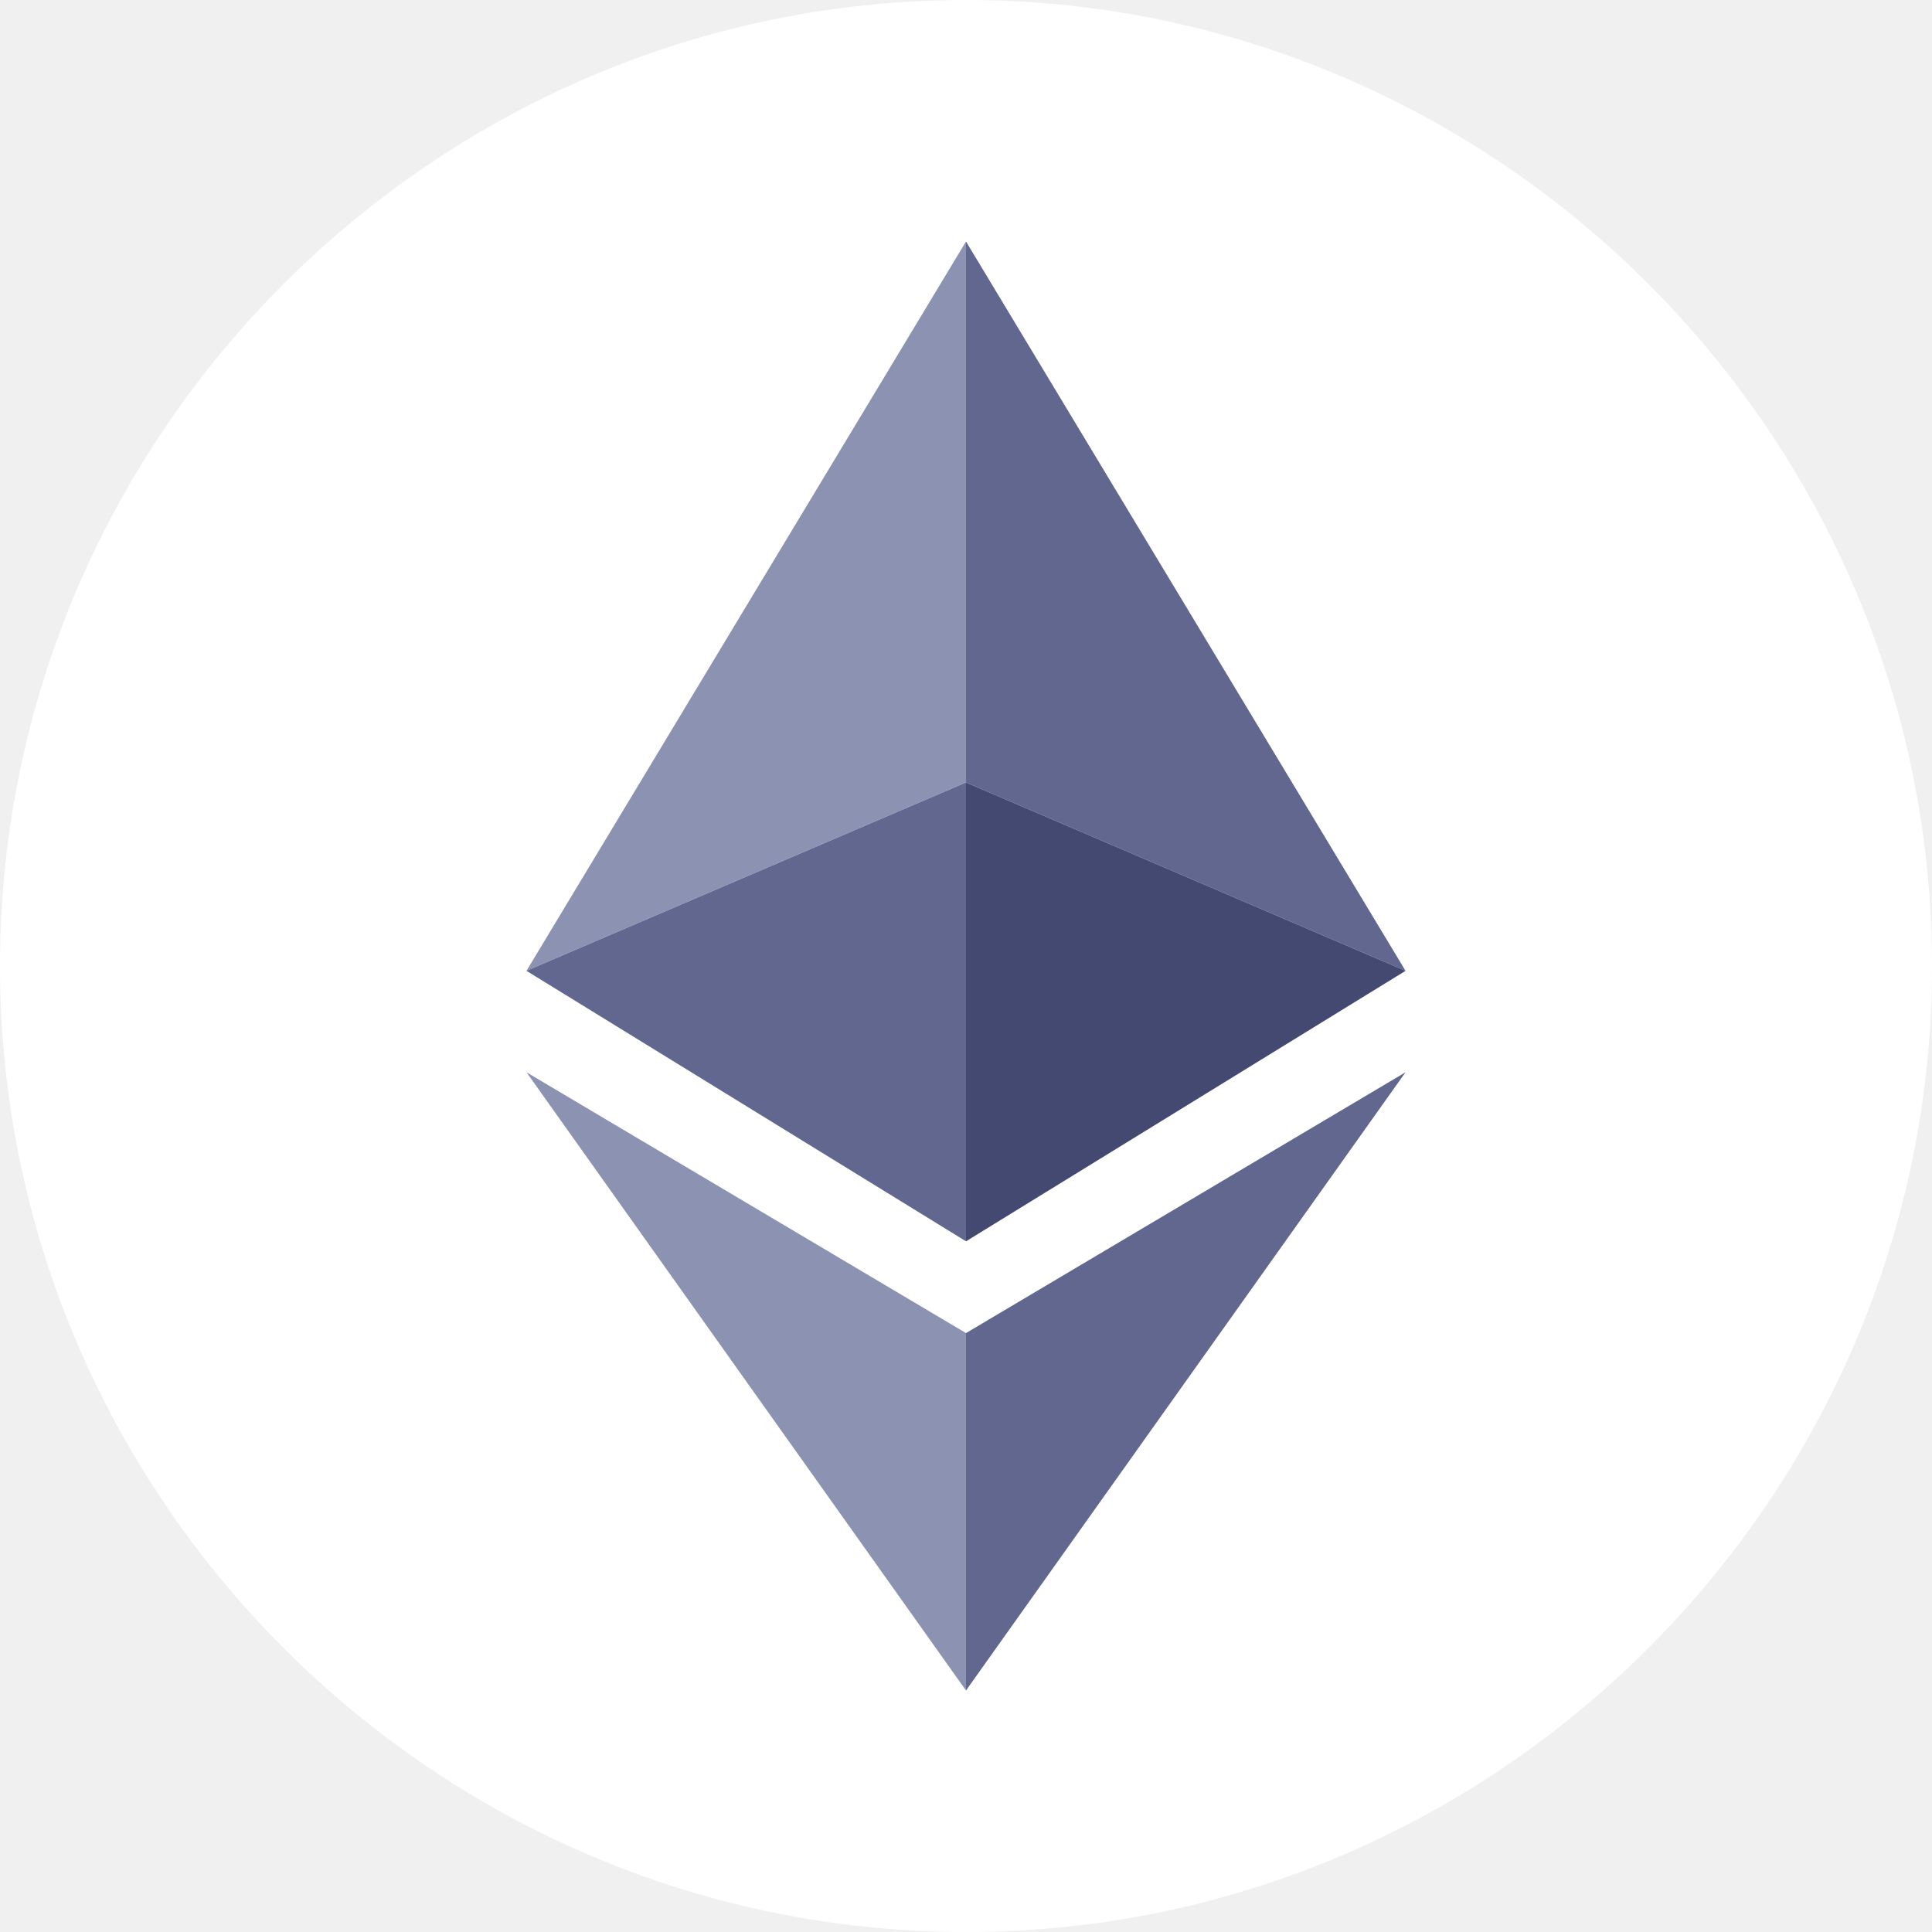
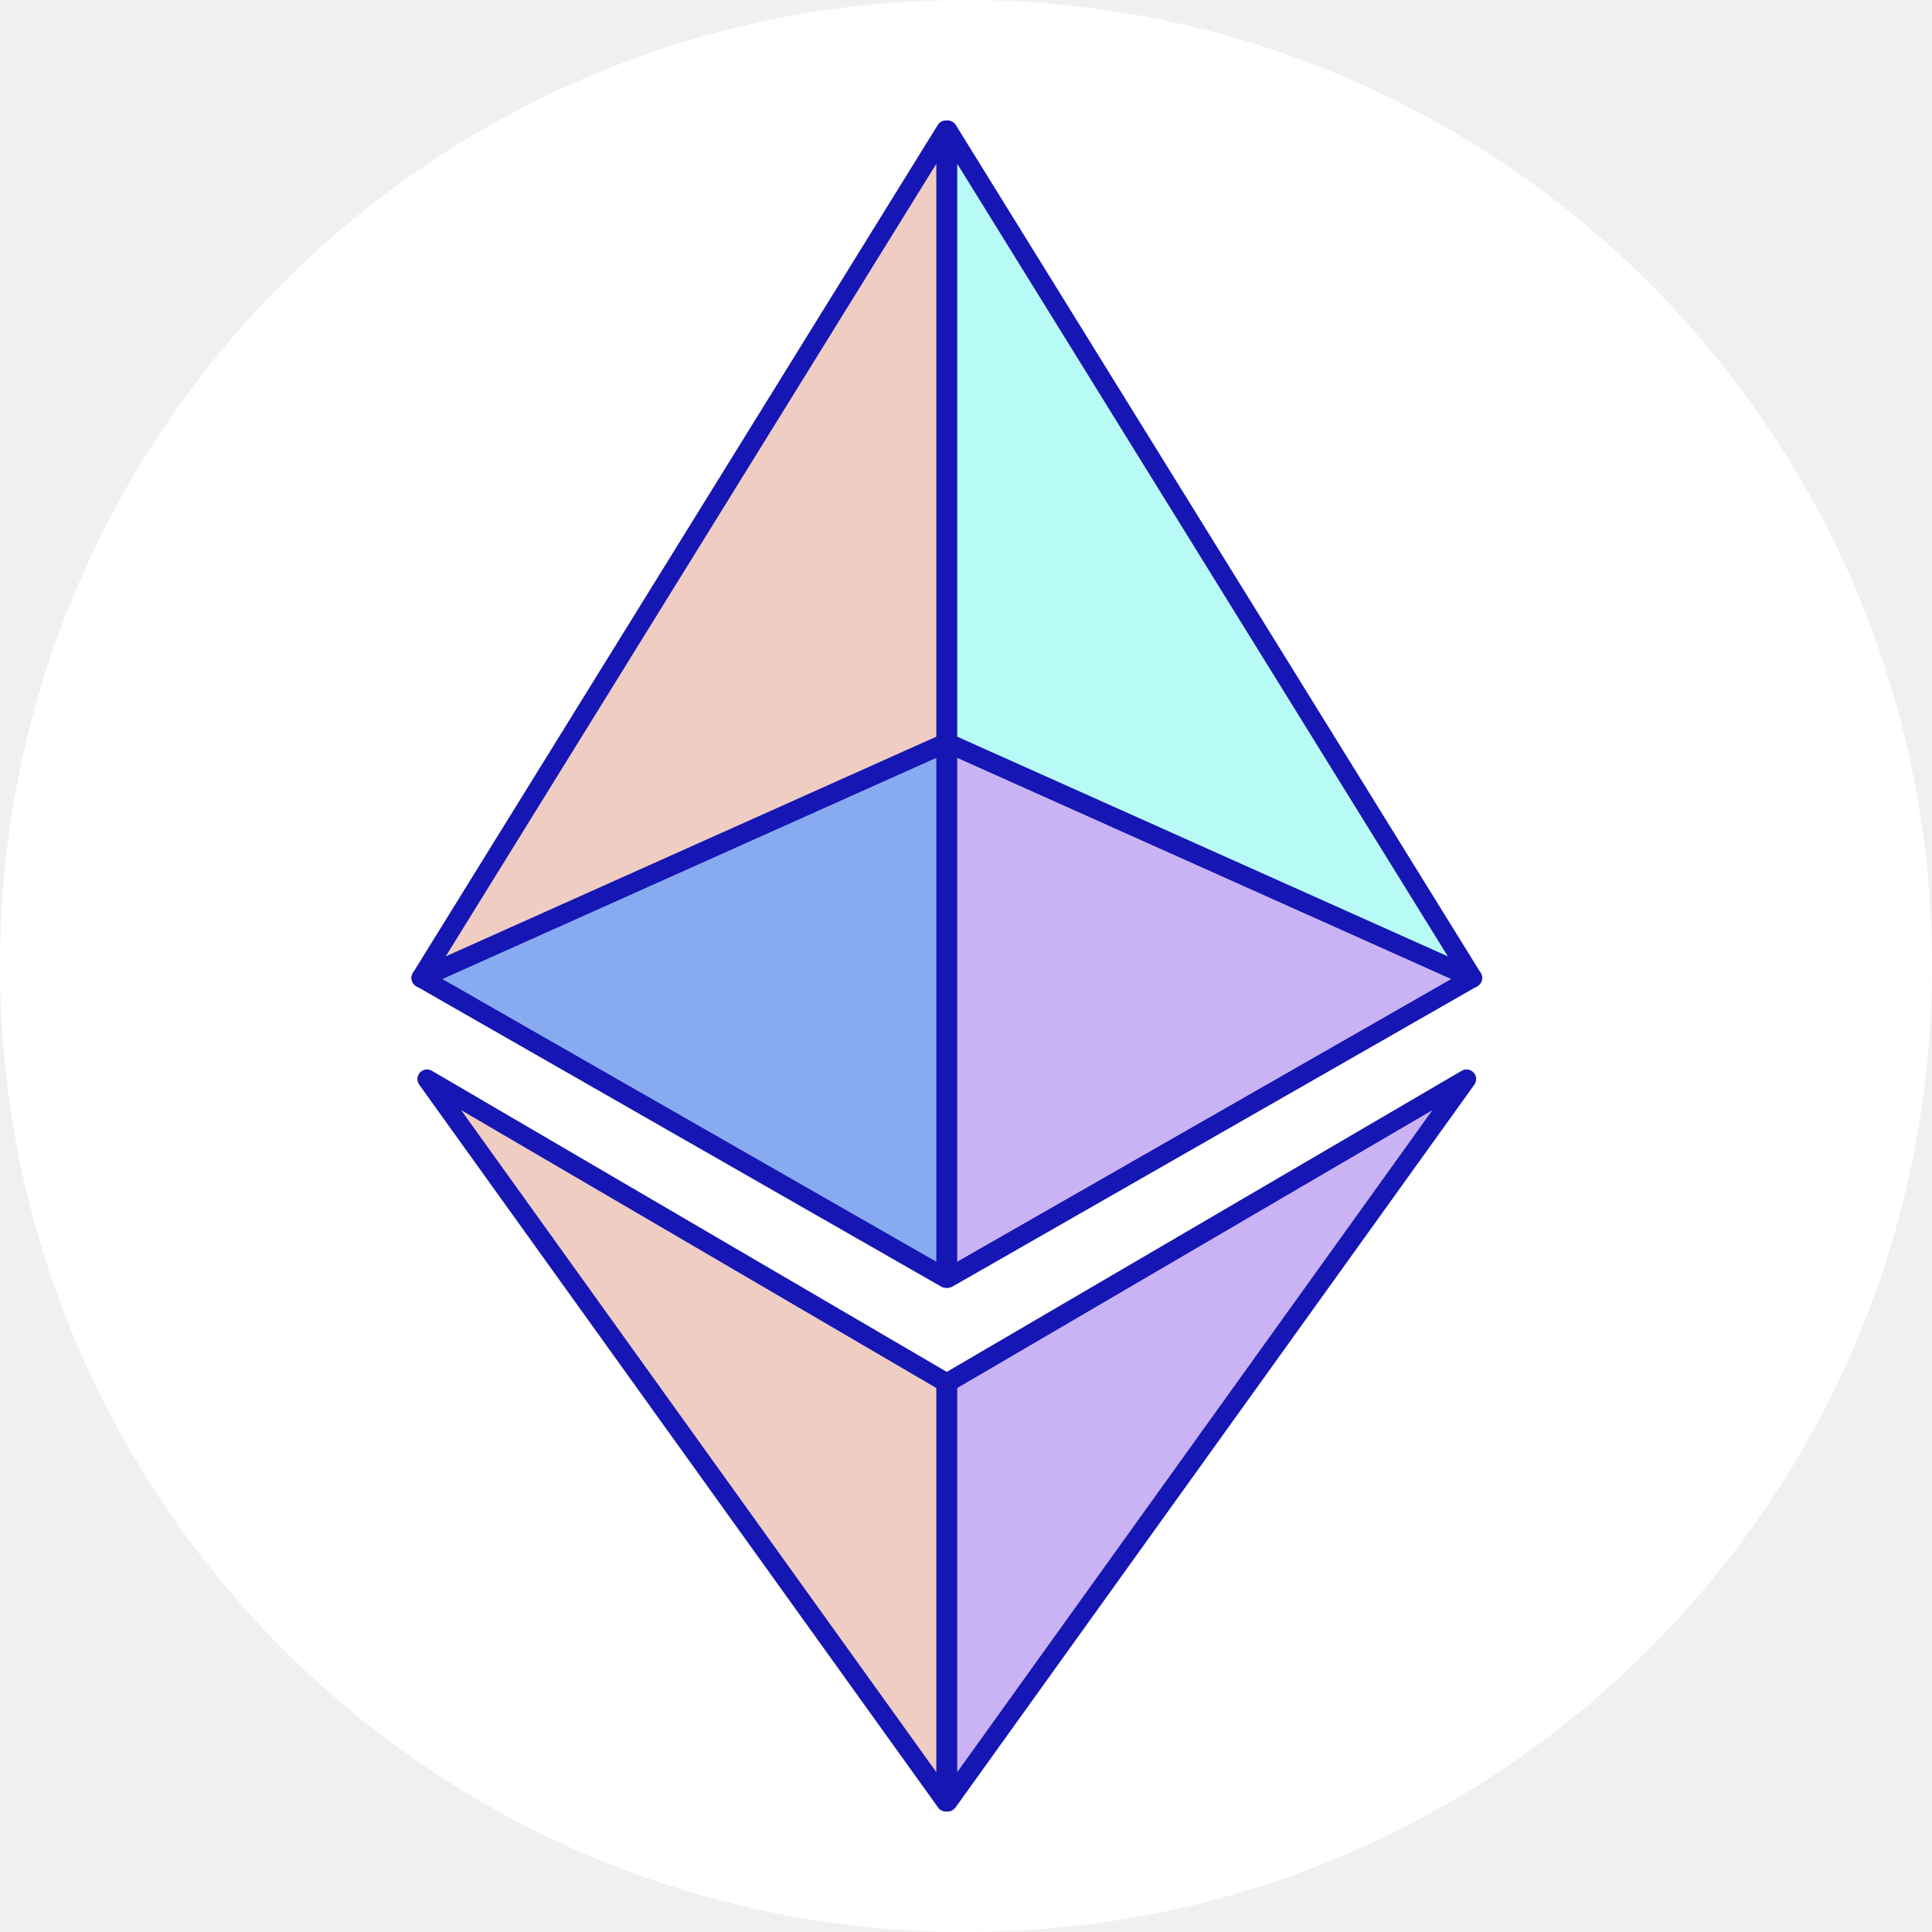
- <svg xmlns="http://www.w3.org/2000/svg" width="320" height="320" viewBox="0 0 320 320" fill="none">
-   <g clip-path="url(#clip0_306_260)">
-     <path d="M320 160C320 248 248 320 160 320C72 320 0 248 0 160C0 72 72 0 160 0C248 0 320 72 320 160Z" fill="white" />
-     <path d="M160 40L232.8 160.8L160 129.6V40Z" fill="#62678F" />
-     <path d="M87.2 160.8L160 40V129.6L87.2 160.8Z" fill="#8C92B2" />
-     <path d="M160 205.6L87.2 160.8L160 129.6V205.6Z" fill="#62678F" />
-     <path d="M232.8 160.8L160 129.6V205.6L232.8 160.8Z" fill="#444971" />
-     <path d="M160 220.8L232.8 177.6L160 280V220.8Z" fill="#62678F" />
-     <path d="M160 220.8L87.2 177.6L160 280V220.8Z" fill="#8C92B2" />
-   </g>
-   <defs>
-     <clipPath id="clip0_306_260">
-       <rect width="320" height="320" fill="white" />
-     </clipPath>
-   </defs>
+ <svg xmlns="http://www.w3.org/2000/svg" width="48" height="48" viewBox="0 0 48 48" fill="none">
+   <rect width="48" height="48" rx="24" fill="white" />
+   <path d="M23.501 44.769V34.348L10.609 26.809L23.501 44.769Z" fill="#F0CDC2" stroke="#1616B4" stroke-width="0.477" stroke-linejoin="round" />
+   <path d="M23.544 44.769V34.348L36.436 26.809L23.544 44.769Z" fill="#C9B3F5" stroke="#1616B4" stroke-width="0.477" stroke-linejoin="round" />
+   <path d="M23.501 31.758V18.457L10.462 24.296L23.501 31.758Z" fill="#88AAF1" stroke="#1616B4" stroke-width="0.477" stroke-linejoin="round" />
+   <path d="M23.544 31.758V18.457L36.584 24.296L23.544 31.758Z" fill="#C9B3F5" stroke="#1616B4" stroke-width="0.477" stroke-linejoin="round" />
+   <path d="M10.462 24.296L23.501 3.231V18.457L10.462 24.296Z" fill="#F0CDC2" stroke="#1616B4" stroke-width="0.477" stroke-linejoin="round" />
+   <path d="M36.584 24.296L23.544 3.231V18.457L36.584 24.296Z" fill="#B8FAF6" stroke="#1616B4" stroke-width="0.477" stroke-linejoin="round" />
</svg>
